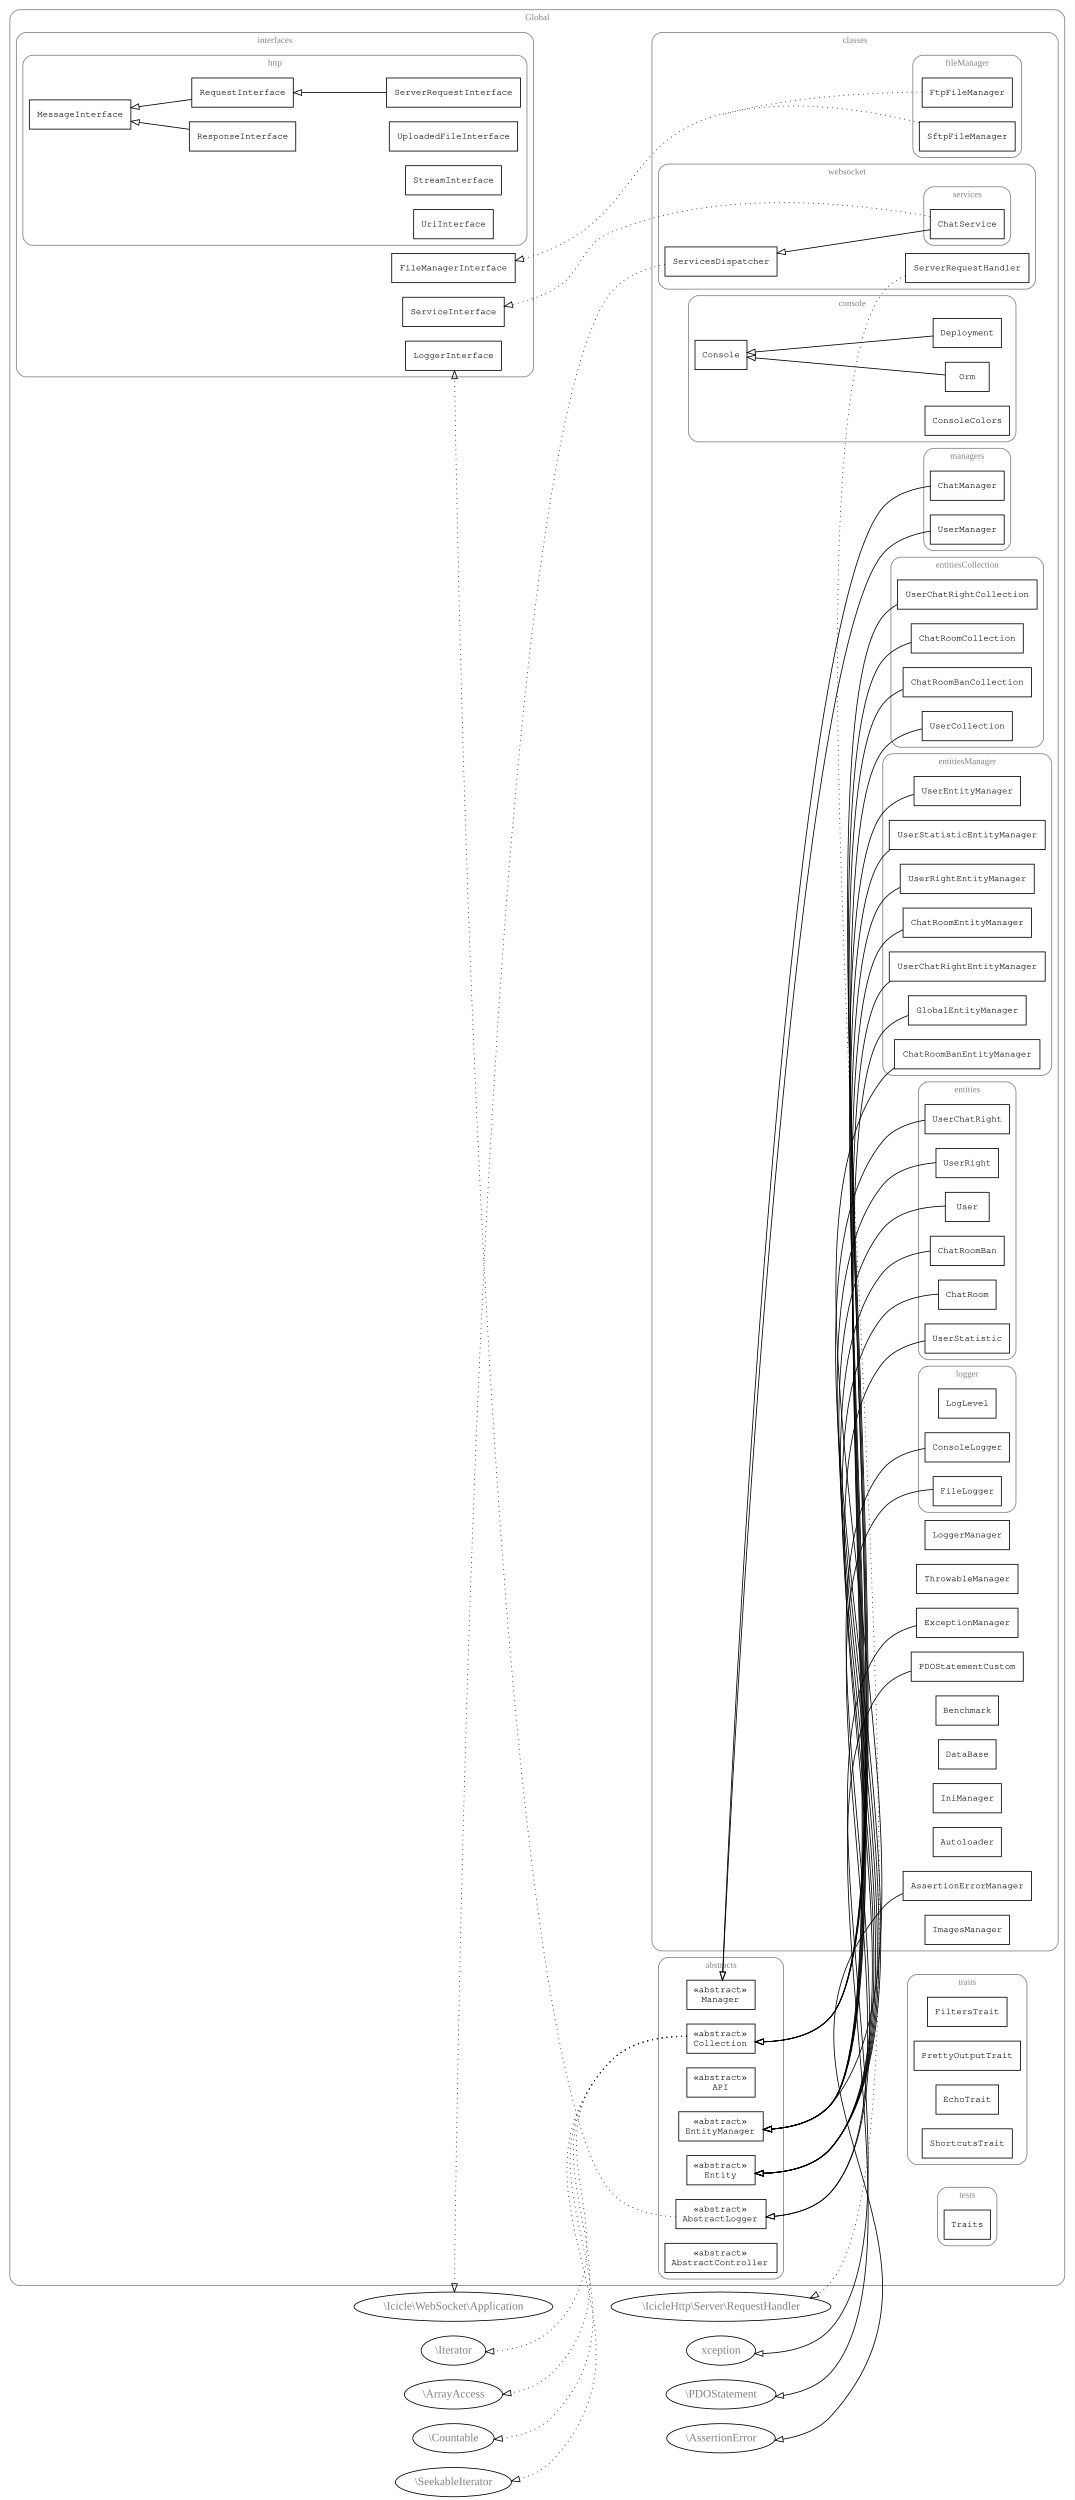
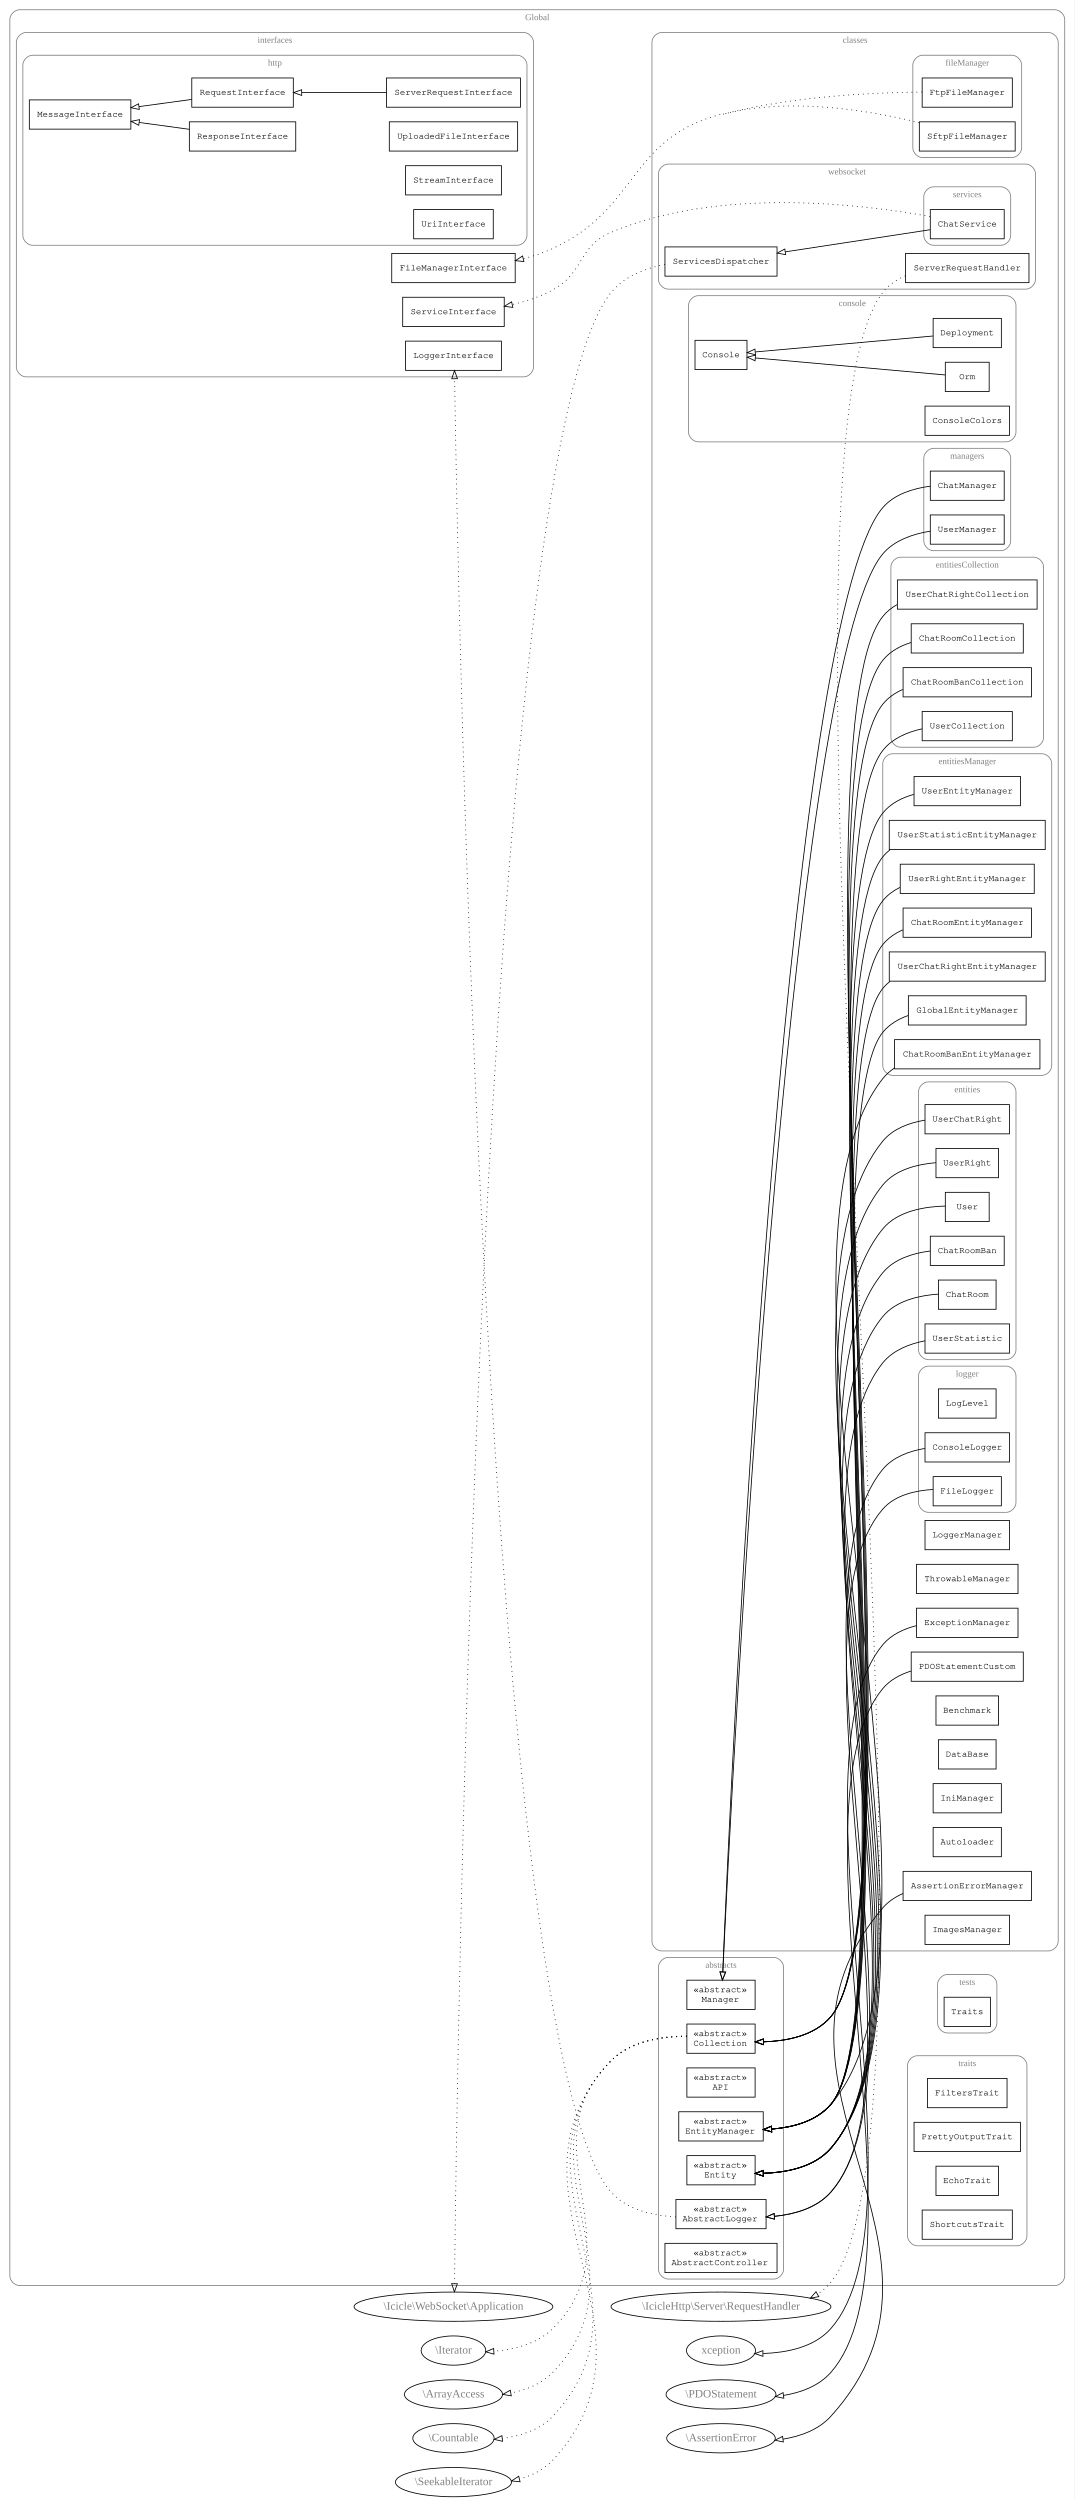
<svg xmlns="http://www.w3.org/2000/svg" width="1323pt" height="3078pt" viewBox="0.00 0.00 1322.75 3078.00">
  <g id="graph0" class="graph" transform="scale(1 1) rotate(0) translate(4 3074)">
    <polygon fill="white" stroke="none" points="-4,4 -4,-3074 1318.75,-3074 1318.75,4 -4,4" />
    <g id="clust1" class="cluster">
      <path fill="none" stroke="gray" d="M20,-260C20,-260 1294.75,-260 1294.75,-260 1300.75,-260 1306.75,-266 1306.75,-272 1306.75,-272 1306.75,-3050 1306.75,-3050 1306.75,-3056 1300.75,-3062 1294.75,-3062 1294.75,-3062 20,-3062 20,-3062 14,-3062 8,-3056 8,-3050 8,-3050 8,-272 8,-272 8,-266 14,-260 20,-260" />
      <text text-anchor="middle" x="657.377" y="-3049.2" font-family="Times New Roman,serif" font-size="11.00" fill="gray">Global</text>
    </g>
    <g id="clust2" class="cluster">
      <path fill="none" stroke="gray" d="M810.566,-672C810.566,-672 1286.75,-672 1286.75,-672 1292.75,-672 1298.75,-678 1298.75,-684 1298.75,-684 1298.75,-3022 1298.75,-3022 1298.75,-3028 1292.75,-3034 1286.75,-3034 1286.75,-3034 810.566,-3034 810.566,-3034 804.566,-3034 798.566,-3028 798.566,-3022 798.566,-3022 798.566,-684 798.566,-684 798.566,-678 804.566,-672 810.566,-672" />
      <text text-anchor="middle" x="1048.66" y="-3021.2" font-family="Times New Roman,serif" font-size="11.00" fill="gray">classes</text>
    </g>
    <g id="clust3" class="cluster">
      <path fill="none" stroke="gray" d="M1104.75,-2154C1104.75,-2154 1268.75,-2154 1268.75,-2154 1274.75,-2154 1280.75,-2160 1280.75,-2166 1280.75,-2166 1280.75,-2376 1280.75,-2376 1280.75,-2382 1274.75,-2388 1268.75,-2388 1268.75,-2388 1104.75,-2388 1104.75,-2388 1098.75,-2388 1092.75,-2382 1092.75,-2376 1092.75,-2376 1092.75,-2166 1092.75,-2166 1092.75,-2160 1098.75,-2154 1104.75,-2154" />
      <text text-anchor="middle" x="1186.75" y="-2375.2" font-family="Times New Roman,serif" font-size="11.00" fill="gray">entitiesCollection</text>
    </g>
    <g id="clust4" class="cluster">
      <path fill="none" stroke="gray" d="M1094.75,-1750C1094.75,-1750 1278.75,-1750 1278.75,-1750 1284.75,-1750 1290.75,-1756 1290.75,-1762 1290.75,-1762 1290.75,-2134 1290.75,-2134 1290.75,-2140 1284.75,-2146 1278.75,-2146 1278.75,-2146 1094.75,-2146 1094.75,-2146 1088.75,-2146 1082.75,-2140 1082.75,-2134 1082.75,-2134 1082.75,-1762 1082.75,-1762 1082.75,-1756 1088.75,-1750 1094.75,-1750" />
      <text text-anchor="middle" x="1186.75" y="-2133.2" font-family="Times New Roman,serif" font-size="11.00" fill="gray">entitiesManager</text>
    </g>
    <g id="clust5" class="cluster">
      <path fill="none" stroke="gray" d="M1138.75,-1400C1138.75,-1400 1234.75,-1400 1234.75,-1400 1240.75,-1400 1246.75,-1406 1246.75,-1412 1246.75,-1412 1246.75,-1730 1246.75,-1730 1246.75,-1736 1240.75,-1742 1234.75,-1742 1234.75,-1742 1138.75,-1742 1138.75,-1742 1132.75,-1742 1126.75,-1736 1126.75,-1730 1126.75,-1730 1126.75,-1412 1126.75,-1412 1126.75,-1406 1132.75,-1400 1138.75,-1400" />
      <text text-anchor="middle" x="1186.75" y="-1729.2" font-family="Times New Roman,serif" font-size="11.00" fill="gray">entities</text>
    </g>
    <g id="clust6" class="cluster">
      <path fill="none" stroke="gray" d="M1138.75,-1212C1138.75,-1212 1234.75,-1212 1234.75,-1212 1240.75,-1212 1246.75,-1218 1246.75,-1224 1246.75,-1224 1246.75,-1380 1246.75,-1380 1246.75,-1386 1240.75,-1392 1234.75,-1392 1234.75,-1392 1138.75,-1392 1138.75,-1392 1132.75,-1392 1126.75,-1386 1126.75,-1380 1126.75,-1380 1126.75,-1224 1126.75,-1224 1126.75,-1218 1132.75,-1212 1138.75,-1212" />
      <text text-anchor="middle" x="1186.75" y="-1379.2" font-family="Times New Roman,serif" font-size="11.00" fill="gray">logger</text>
    </g>
    <g id="clust7" class="cluster">
      <path fill="none" stroke="gray" d="M818.566,-2718C818.566,-2718 1258.75,-2718 1258.75,-2718 1264.75,-2718 1270.75,-2724 1270.75,-2730 1270.75,-2730 1270.75,-2860 1270.75,-2860 1270.75,-2866 1264.75,-2872 1258.75,-2872 1258.75,-2872 818.566,-2872 818.566,-2872 812.566,-2872 806.566,-2866 806.566,-2860 806.566,-2860 806.566,-2730 806.566,-2730 806.566,-2724 812.566,-2718 818.566,-2718" />
      <text text-anchor="middle" x="1038.66" y="-2859.2" font-family="Times New Roman,serif" font-size="11.00" fill="gray">websocket</text>
    </g>
    <g id="clust8" class="cluster">
      <path fill="none" stroke="gray" d="M1145.25,-2772C1145.25,-2772 1228.25,-2772 1228.25,-2772 1234.25,-2772 1240.25,-2778 1240.25,-2784 1240.25,-2784 1240.25,-2832 1240.25,-2832 1240.25,-2838 1234.25,-2844 1228.25,-2844 1228.25,-2844 1145.25,-2844 1145.25,-2844 1139.25,-2844 1133.25,-2838 1133.25,-2832 1133.25,-2832 1133.25,-2784 1133.25,-2784 1133.25,-2778 1139.25,-2772 1145.25,-2772" />
      <text text-anchor="middle" x="1186.75" y="-2831.2" font-family="Times New Roman,serif" font-size="11.00" fill="gray">services</text>
    </g>
+     <g id="clust9" class="cluster">
+       <path fill="none" stroke="gray" d="M855.566,-2530C855.566,-2530 1234.75,-2530 1234.75,-2530 1240.75,-2530 1246.75,-2536 1246.75,-2542 1246.75,-2542 1246.75,-2698 1246.75,-2698 1246.75,-2704 1240.75,-2710 1234.75,-2710 1234.75,-2710 855.566,-2710 855.566,-2710 849.566,-2710 843.566,-2704 843.566,-2698 843.566,-2698 843.566,-2542 843.566,-2542 843.566,-2536 849.566,-2530 855.566,-2530" />
+       <text text-anchor="middle" x="1045.16" y="-2697.2" font-family="Times New Roman,serif" font-size="11.00" fill="gray">console</text>
+     </g>
+     <g id="clust10" class="cluster">
+       <path fill="none" stroke="gray" d="M1131.75,-2880C1131.75,-2880 1241.75,-2880 1241.75,-2880 1247.75,-2880 1253.75,-2886 1253.75,-2892 1253.75,-2892 1253.75,-2994 1253.75,-2994 1253.75,-3000 1247.75,-3006 1241.75,-3006 1241.75,-3006 1131.75,-3006 1131.75,-3006 1125.75,-3006 1119.75,-3000 1119.75,-2994 1119.75,-2994 1119.75,-2892 1119.75,-2892 1119.75,-2886 1125.75,-2880 1131.75,-2880" />
+       <text text-anchor="middle" x="1186.75" y="-2993.2" font-family="Times New Roman,serif" font-size="11.00" fill="gray">fileManager</text>
+     </g>
    <g id="clust11" class="cluster">
      <path fill="none" stroke="gray" d="M1145.25,-2396C1145.25,-2396 1228.25,-2396 1228.25,-2396 1234.25,-2396 1240.25,-2402 1240.25,-2408 1240.25,-2408 1240.25,-2510 1240.25,-2510 1240.25,-2516 1234.25,-2522 1228.25,-2522 1228.25,-2522 1145.25,-2522 1145.25,-2522 1139.25,-2522 1133.25,-2516 1133.25,-2510 1133.25,-2510 1133.25,-2408 1133.25,-2408 1133.25,-2402 1139.25,-2396 1145.25,-2396" />
      <text text-anchor="middle" x="1186.75" y="-2509.2" font-family="Times New Roman,serif" font-size="11.00" fill="gray">managers</text>
    </g>
-     <g id="clust10" class="cluster">
-       <path fill="none" stroke="gray" d="M1131.75,-2880C1131.75,-2880 1241.75,-2880 1241.75,-2880 1247.75,-2880 1253.75,-2886 1253.75,-2892 1253.75,-2892 1253.75,-2994 1253.75,-2994 1253.75,-3000 1247.75,-3006 1241.75,-3006 1241.75,-3006 1131.75,-3006 1131.75,-3006 1125.75,-3006 1119.75,-3000 1119.75,-2994 1119.75,-2994 1119.75,-2892 1119.75,-2892 1119.75,-2886 1125.75,-2880 1131.75,-2880" />
-       <text text-anchor="middle" x="1186.75" y="-2993.2" font-family="Times New Roman,serif" font-size="11.00" fill="gray">fileManager</text>
-     </g>
-     <g id="clust9" class="cluster">
-       <path fill="none" stroke="gray" d="M855.566,-2530C855.566,-2530 1234.75,-2530 1234.75,-2530 1240.75,-2530 1246.75,-2536 1246.75,-2542 1246.75,-2542 1246.75,-2698 1246.75,-2698 1246.75,-2704 1240.75,-2710 1234.75,-2710 1234.75,-2710 855.566,-2710 855.566,-2710 849.566,-2710 843.566,-2704 843.566,-2698 843.566,-2698 843.566,-2542 843.566,-2542 843.566,-2536 849.566,-2530 855.566,-2530" />
-       <text text-anchor="middle" x="1045.16" y="-2697.2" font-family="Times New Roman,serif" font-size="11.00" fill="gray">console</text>
-     </g>
    <g id="clust12" class="cluster">
      <path fill="none" stroke="gray" d="M818.566,-268C818.566,-268 948.566,-268 948.566,-268 954.566,-268 960.566,-274 960.566,-280 960.566,-280 960.566,-652 960.566,-652 960.566,-658 954.566,-664 948.566,-664 948.566,-664 818.566,-664 818.566,-664 812.566,-664 806.566,-658 806.566,-652 806.566,-652 806.566,-280 806.566,-280 806.566,-274 812.566,-268 818.566,-268" />
      <text text-anchor="middle" x="883.566" y="-651.2" font-family="Times New Roman,serif" font-size="11.00" fill="gray">abstracts</text>
    </g>
    <g id="clust13" class="cluster">
      <path fill="none" stroke="gray" d="M28,-2610C28,-2610 640.689,-2610 640.689,-2610 646.689,-2610 652.689,-2616 652.689,-2622 652.689,-2622 652.689,-3022 652.689,-3022 652.689,-3028 646.689,-3034 640.689,-3034 640.689,-3034 28,-3034 28,-3034 22,-3034 16,-3028 16,-3022 16,-3022 16,-2622 16,-2622 16,-2616 22,-2610 28,-2610" />
      <text text-anchor="middle" x="334.345" y="-3021.2" font-family="Times New Roman,serif" font-size="11.00" fill="gray">interfaces</text>
    </g>
    <g id="clust14" class="cluster">
      <path fill="none" stroke="gray" d="M36,-2772C36,-2772 632.689,-2772 632.689,-2772 638.689,-2772 644.689,-2778 644.689,-2784 644.689,-2784 644.689,-2994 644.689,-2994 644.689,-3000 638.689,-3006 632.689,-3006 632.689,-3006 36,-3006 36,-3006 30,-3006 24,-3000 24,-2994 24,-2994 24,-2784 24,-2784 24,-2778 30,-2772 36,-2772" />
      <text text-anchor="middle" x="334.345" y="-2993.2" font-family="Times New Roman,serif" font-size="11.00" fill="gray">http</text>
    </g>
+     <g id="clust16" class="cluster">
+       <path fill="none" stroke="gray" d="M1162.25,-571C1162.25,-571 1211.25,-571 1211.25,-571 1217.25,-571 1223.25,-577 1223.25,-583 1223.25,-583 1223.25,-631 1223.25,-631 1223.25,-637 1217.25,-643 1211.25,-643 1211.25,-643 1162.25,-643 1162.25,-643 1156.25,-643 1150.25,-637 1150.25,-631 1150.25,-631 1150.25,-583 1150.25,-583 1150.25,-577 1156.25,-571 1162.25,-571" />
+       <text text-anchor="middle" x="1186.75" y="-630.2" font-family="Times New Roman,serif" font-size="11.00" fill="gray">tests</text>
+     </g>
    <g id="clust15" class="cluster">
-       <path fill="none" stroke="gray" d="M1125.25,-409C1125.25,-409 1248.25,-409 1248.25,-409 1254.25,-409 1260.25,-415 1260.25,-421 1260.25,-421 1260.25,-631 1260.25,-631 1260.25,-637 1254.25,-643 1248.25,-643 1248.25,-643 1125.25,-643 1125.25,-643 1119.25,-643 1113.25,-637 1113.25,-631 1113.25,-631 1113.25,-421 1113.25,-421 1113.25,-415 1119.25,-409 1125.25,-409" />
-       <text text-anchor="middle" x="1186.75" y="-630.2" font-family="Times New Roman,serif" font-size="11.00" fill="gray">traits</text>
-     </g>
-     <g id="clust16" class="cluster">
-       <path fill="none" stroke="gray" d="M1162.25,-309C1162.25,-309 1211.25,-309 1211.25,-309 1217.25,-309 1223.25,-315 1223.25,-321 1223.25,-321 1223.25,-369 1223.25,-369 1223.25,-375 1217.25,-381 1211.25,-381 1211.25,-381 1162.25,-381 1162.25,-381 1156.25,-381 1150.25,-375 1150.25,-369 1150.25,-369 1150.25,-321 1150.25,-321 1150.25,-315 1156.25,-309 1162.25,-309" />
-       <text text-anchor="middle" x="1186.75" y="-368.2" font-family="Times New Roman,serif" font-size="11.00" fill="gray">tests</text>
+       <path fill="none" stroke="gray" d="M1125.25,-309C1125.25,-309 1248.25,-309 1248.25,-309 1254.25,-309 1260.25,-315 1260.25,-321 1260.25,-321 1260.25,-531 1260.25,-531 1260.25,-537 1254.25,-543 1248.25,-543 1248.25,-543 1125.25,-543 1125.25,-543 1119.25,-543 1113.25,-537 1113.25,-531 1113.25,-531 1113.25,-321 1113.25,-321 1113.25,-315 1119.25,-309 1125.25,-309" />
+       <text text-anchor="middle" x="1186.75" y="-530.2" font-family="Times New Roman,serif" font-size="11.00" fill="gray">traits</text>
    </g>
    <g id="node1" class="node">
      <polygon fill="none" stroke="black" points="1272.75,-2360 1100.75,-2360 1100.75,-2324 1272.75,-2324 1272.75,-2360" />
      <text text-anchor="middle" x="1186.75" y="-2339.2" font-family="Courier,monospace" font-size="11.00">UserChatRightCollection</text>
    </g>
    <g id="node47" class="node">
      <polygon fill="none" stroke="black" points="925.566,-582 841.566,-582 841.566,-546 925.566,-546 925.566,-582" />
      <text text-anchor="start" x="849.566" y="-567.2" font-family="Courier,monospace" font-size="11.00">«abstract»</text>
      <text text-anchor="start" x="849.566" y="-555.2" font-family="Courier,monospace" font-size="11.00">Collection</text>
    </g>
    <g id="edge1" class="edge">
      <path fill="none" stroke="black" d="M1100.34,-2329.64C1093.65,-2325.85 1087.61,-2321.06 1082.75,-2315 962.855,-2165.44 1142.93,-737.032 1018.75,-591 998.875,-567.621 964.905,-560.958 936.119,-560.096" />
      <polygon fill="none" stroke="black" points="935.809,-556.594 925.783,-560.021 935.758,-563.594 935.809,-556.594" />
    </g>
    <g id="node2" class="node">
      <polygon fill="none" stroke="black" points="1255.75,-2306 1117.75,-2306 1117.75,-2270 1255.75,-2270 1255.75,-2306" />
      <text text-anchor="middle" x="1186.75" y="-2285.2" font-family="Courier,monospace" font-size="11.00">ChatRoomCollection</text>
    </g>
    <g id="edge4" class="edge">
      <path fill="none" stroke="black" d="M1117.64,-2282.98C1104.2,-2278.79 1091.55,-2271.96 1082.75,-2261 966.518,-2116.19 1139.13,-732.392 1018.75,-591 998.861,-567.633 964.891,-560.97 936.108,-560.105" />
      <polygon fill="none" stroke="black" points="935.8,-556.603 925.775,-560.029 935.748,-563.603 935.8,-556.603" />
    </g>
    <g id="node3" class="node">
      <polygon fill="none" stroke="black" points="1265.75,-2252 1107.75,-2252 1107.75,-2216 1265.75,-2216 1265.75,-2252" />
      <text text-anchor="middle" x="1186.75" y="-2231.2" font-family="Courier,monospace" font-size="11.00">ChatRoomBanCollection</text>
    </g>
    <g id="edge9" class="edge">
      <path fill="none" stroke="black" d="M1107.51,-2225.2C1097.97,-2221 1089.3,-2215.14 1082.75,-2207 970.181,-2066.94 1135.33,-727.753 1018.75,-591 998.846,-567.646 964.876,-560.983 936.097,-560.115" />
      <polygon fill="none" stroke="black" points="935.791,-556.612 925.765,-560.037 935.738,-563.612 935.791,-556.612" />
    </g>
    <g id="node4" class="node">
      <polygon fill="none" stroke="black" points="1242.25,-2198 1131.25,-2198 1131.25,-2162 1242.25,-2162 1242.25,-2198" />
      <text text-anchor="middle" x="1186.75" y="-2177.2" font-family="Courier,monospace" font-size="11.00">UserCollection</text>
    </g>
    <g id="edge21" class="edge">
      <path fill="none" stroke="black" d="M1131.22,-2176.67C1113.01,-2172.68 1094.41,-2164.89 1082.75,-2150 975.885,-2013.49 1131.32,-722.856 1018.75,-591 998.829,-567.66 964.859,-560.997 936.085,-560.125" />
      <polygon fill="none" stroke="black" points="935.781,-556.623 925.754,-560.046 935.727,-563.623 935.781,-556.623" />
    </g>
    <g id="node5" class="node">
      <polygon fill="none" stroke="black" points="1252.25,-2118 1121.25,-2118 1121.25,-2082 1252.25,-2082 1252.25,-2118" />
      <text text-anchor="middle" x="1186.75" y="-2097.2" font-family="Courier,monospace" font-size="11.00">UserEntityManager</text>
    </g>
    <g id="node43" class="node">
      <polygon fill="none" stroke="black" points="935.566,-474 831.566,-474 831.566,-438 935.566,-438 935.566,-474" />
      <text text-anchor="start" x="849.566" y="-459.2" font-family="Courier,monospace" font-size="11.00">«abstract»</text>
      <text text-anchor="start" x="839.566" y="-447.2" font-family="Courier,monospace" font-size="11.00">EntityManager</text>
    </g>
    <g id="edge2" class="edge">
      <path fill="none" stroke="black" d="M1121.12,-2095.98C1106.41,-2091.91 1092.31,-2084.88 1082.75,-2073 971.945,-1935.22 1133.5,-617.519 1018.75,-483 1001.12,-462.331 972.478,-454.738 946.172,-452.664" />
      <polygon fill="none" stroke="black" points="946.024,-449.151 935.852,-452.112 945.65,-456.141 946.024,-449.151" />
    </g>
    <g id="node6" class="node">
      <polygon fill="none" stroke="black" points="1282.75,-2064 1090.75,-2064 1090.75,-2028 1282.75,-2028 1282.75,-2064" />
      <text text-anchor="middle" x="1186.75" y="-2043.2" font-family="Courier,monospace" font-size="11.00">UserStatisticEntityManager</text>
    </g>
    <g id="edge7" class="edge">
      <path fill="none" stroke="black" d="M1091.73,-2027.84C1088.44,-2025.25 1085.42,-2022.31 1082.75,-2019 975.608,-1885.97 1129.7,-612.88 1018.75,-483 1001.11,-462.343 972.462,-454.752 946.159,-452.675" />
      <polygon fill="none" stroke="black" points="946.012,-449.163 935.839,-452.122 945.638,-456.153 946.012,-449.163" />
    </g>
    <g id="node7" class="node">
      <polygon fill="none" stroke="black" points="1269.25,-2010 1104.25,-2010 1104.25,-1974 1269.25,-1974 1269.25,-2010" />
      <text text-anchor="middle" x="1186.75" y="-1989.2" font-family="Courier,monospace" font-size="11.00">UserRightEntityManager</text>
    </g>
    <g id="edge13" class="edge">
      <path fill="none" stroke="black" d="M1103.79,-1981.42C1095.73,-1977.39 1088.44,-1972.05 1082.75,-1965 979.271,-1836.72 1125.9,-608.24 1018.75,-483 1001.09,-462.357 972.445,-454.766 946.145,-452.688" />
      <polygon fill="none" stroke="black" points="946,-449.175 935.826,-452.134 945.624,-456.165 946,-449.175" />
    </g>
    <g id="node8" class="node">
      <polygon fill="none" stroke="black" points="1265.75,-1956 1107.75,-1956 1107.75,-1920 1265.75,-1920 1265.75,-1956" />
      <text text-anchor="middle" x="1186.75" y="-1935.2" font-family="Courier,monospace" font-size="11.00">ChatRoomEntityManager</text>
    </g>
    <g id="edge15" class="edge">
      <path fill="none" stroke="black" d="M1107.55,-1929.17C1098,-1924.98 1089.32,-1919.12 1082.75,-1911 982.934,-1787.46 1122.1,-603.601 1018.75,-483 1001.08,-462.371 972.426,-454.782 946.129,-452.701" />
      <polygon fill="none" stroke="black" points="945.986,-449.188 935.812,-452.146 945.61,-456.178 945.986,-449.188" />
    </g>
    <g id="node9" class="node">
      <polygon fill="none" stroke="black" points="1282.75,-1902 1090.75,-1902 1090.75,-1866 1282.75,-1866 1282.75,-1902" />
      <text text-anchor="middle" x="1186.75" y="-1881.2" font-family="Courier,monospace" font-size="11.00">UserChatRightEntityManager</text>
    </g>
    <g id="edge20" class="edge">
      <path fill="none" stroke="black" d="M1091.75,-1865.83C1088.46,-1863.23 1085.43,-1860.3 1082.75,-1857 986.597,-1738.21 1118.3,-598.963 1018.75,-483 1001.06,-462.387 972.406,-454.799 946.113,-452.715" />
      <polygon fill="none" stroke="black" points="945.972,-449.203 935.797,-452.158 945.594,-456.192 945.972,-449.203" />
    </g>
    <g id="node10" class="node">
      <polygon fill="none" stroke="black" points="1259.25,-1848 1114.25,-1848 1114.25,-1812 1259.25,-1812 1259.25,-1848" />
      <text text-anchor="middle" x="1186.75" y="-1827.2" font-family="Courier,monospace" font-size="11.00">GlobalEntityManager</text>
    </g>
    <g id="edge34" class="edge">
      <path fill="none" stroke="black" d="M1114.03,-1823.69C1101.98,-1819.43 1090.79,-1812.91 1082.75,-1803 990.259,-1688.95 1114.51,-594.324 1018.75,-483 1001.04,-462.403 972.384,-454.818 946.095,-452.731" />
      <polygon fill="none" stroke="black" points="945.956,-449.218 935.781,-452.172 945.577,-456.208 945.956,-449.218" />
    </g>
    <g id="node11" class="node">
      <polygon fill="none" stroke="black" points="1276.25,-1794 1097.25,-1794 1097.25,-1758 1276.25,-1758 1276.25,-1794" />
      <text text-anchor="middle" x="1186.75" y="-1773.2" font-family="Courier,monospace" font-size="11.00">ChatRoomBanEntityManager</text>
    </g>
    <g id="edge35" class="edge">
      <path fill="none" stroke="black" d="M1097.04,-1758.96C1091.66,-1755.39 1086.8,-1751.11 1082.75,-1746 908.46,-1525.55 1202.24,-695.857 1018.75,-483 1001.02,-462.423 972.36,-454.84 946.074,-452.748" />
      <polygon fill="none" stroke="black" points="945.938,-449.236 935.763,-452.188 945.558,-456.226 945.938,-449.236" />
    </g>
    <g id="node12" class="node">
      <polygon fill="none" stroke="black" points="1238.75,-1714 1134.75,-1714 1134.75,-1678 1238.75,-1678 1238.75,-1714" />
      <text text-anchor="middle" x="1186.75" y="-1693.2" font-family="Courier,monospace" font-size="11.00">UserChatRight</text>
    </g>
    <g id="node42" class="node">
      <polygon fill="none" stroke="black" points="925.566,-420 841.566,-420 841.566,-384 925.566,-384 925.566,-420" />
      <text text-anchor="start" x="849.566" y="-405.2" font-family="Courier,monospace" font-size="11.00">«abstract»</text>
      <text text-anchor="start" x="863.066" y="-393.2" font-family="Courier,monospace" font-size="11.00">Entity</text>
    </g>
    <g id="edge3" class="edge">
      <path fill="none" stroke="black" d="M1134.65,-1694.85C1115.47,-1691.64 1095.3,-1684.41 1082.75,-1669 908.614,-1454.97 1199.01,-637.906 1018.75,-429 998.706,-405.765 964.738,-399.102 935.994,-398.203" />
      <polygon fill="none" stroke="black" points="935.707,-394.7 925.677,-398.112 935.646,-401.7 935.707,-394.7" />
    </g>
    <g id="node13" class="node">
      <polygon fill="none" stroke="black" points="1225.25,-1660 1148.25,-1660 1148.25,-1624 1225.25,-1624 1225.25,-1660" />
      <text text-anchor="middle" x="1186.75" y="-1639.2" font-family="Courier,monospace" font-size="11.00">UserRight</text>
    </g>
    <g id="edge14" class="edge">
      <path fill="none" stroke="black" d="M1148.03,-1642.49C1125.49,-1640.6 1098.29,-1634.05 1082.75,-1615 915.937,-1410.46 1191.41,-628.631 1018.75,-429 998.679,-405.789 964.711,-399.125 935.974,-398.22" />
      <polygon fill="none" stroke="black" points="935.691,-394.717 925.659,-398.127 935.628,-401.717 935.691,-394.717" />
    </g>
    <g id="node14" class="node">
      <polygon fill="none" stroke="black" points="1213.75,-1606 1159.75,-1606 1159.75,-1570 1213.75,-1570 1213.75,-1606" />
      <text text-anchor="middle" x="1186.75" y="-1585.2" font-family="Courier,monospace" font-size="11.00">User</text>
    </g>
    <g id="edge18" class="edge">
      <path fill="none" stroke="black" d="M1159.7,-1589.09C1135.7,-1588.53 1101.13,-1583.47 1082.75,-1561 923.259,-1365.95 1183.82,-619.357 1018.75,-429 998.649,-405.815 964.681,-399.15 935.952,-398.239" />
      <polygon fill="none" stroke="black" points="935.673,-394.736 925.641,-398.144 935.608,-401.736 935.673,-394.736" />
    </g>
    <g id="node15" class="node">
      <polygon fill="none" stroke="black" points="1232.25,-1552 1141.25,-1552 1141.25,-1516 1232.25,-1516 1232.25,-1552" />
      <text text-anchor="middle" x="1186.75" y="-1531.2" font-family="Courier,monospace" font-size="11.00">ChatRoomBan</text>
    </g>
    <g id="edge27" class="edge">
      <path fill="none" stroke="black" d="M1141.08,-1533.73C1120.14,-1531.1 1096.76,-1524.08 1082.75,-1507 930.581,-1321.44 1176.23,-610.084 1018.75,-429 998.617,-405.843 964.649,-399.178 935.928,-398.26" />
      <polygon fill="none" stroke="black" points="935.653,-394.757 925.62,-398.162 935.586,-401.757 935.653,-394.757" />
    </g>
    <g id="node16" class="node">
      <polygon fill="none" stroke="black" points="1222.25,-1498 1151.25,-1498 1151.25,-1462 1222.25,-1462 1222.25,-1498" />
      <text text-anchor="middle" x="1186.75" y="-1477.2" font-family="Courier,monospace" font-size="11.00">ChatRoom</text>
    </g>
    <g id="edge31" class="edge">
      <path fill="none" stroke="black" d="M1151.11,-1480.67C1128.04,-1479.1 1099.08,-1472.84 1082.75,-1453 937.901,-1276.93 1168.64,-600.812 1018.75,-429 998.581,-405.874 964.613,-399.21 935.902,-398.283" />
      <polygon fill="none" stroke="black" points="935.631,-394.78 925.597,-398.182 935.562,-401.78 935.631,-394.78" />
    </g>
    <g id="node17" class="node">
      <polygon fill="none" stroke="black" points="1238.75,-1444 1134.75,-1444 1134.75,-1408 1238.75,-1408 1238.75,-1444" />
      <text text-anchor="middle" x="1186.75" y="-1423.2" font-family="Courier,monospace" font-size="11.00">UserStatistic</text>
    </g>
    <g id="edge37" class="edge">
      <path fill="none" stroke="black" d="M1134.65,-1423.18C1115.46,-1419.4 1095.29,-1411.61 1082.75,-1396 947.886,-1228.1 1160.62,-591.027 1018.75,-429 998.538,-405.911 964.571,-399.246 935.871,-398.31" />
      <polygon fill="none" stroke="black" points="935.606,-394.808 925.57,-398.205 935.534,-401.807 935.606,-394.808" />
    </g>
    <g id="node18" class="node">
      <polygon fill="none" stroke="black" points="1222.25,-1364 1151.25,-1364 1151.25,-1328 1222.25,-1328 1222.25,-1364" />
      <text text-anchor="middle" x="1186.75" y="-1343.2" font-family="Courier,monospace" font-size="11.00">LogLevel</text>
    </g>
    <g id="node19" class="node">
      <polygon fill="none" stroke="black" points="1238.75,-1310 1134.75,-1310 1134.75,-1274 1238.75,-1274 1238.75,-1310" />
      <text text-anchor="middle" x="1186.75" y="-1289.2" font-family="Courier,monospace" font-size="11.00">ConsoleLogger</text>
    </g>
    <g id="node45" class="node">
      <polygon fill="none" stroke="black" points="939.066,-366 828.066,-366 828.066,-330 939.066,-330 939.066,-366" />
      <text text-anchor="start" x="849.566" y="-351.2" font-family="Courier,monospace" font-size="11.00">«abstract»</text>
      <text text-anchor="start" x="836.066" y="-339.2" font-family="Courier,monospace" font-size="11.00">AbstractLogger</text>
    </g>
    <g id="edge17" class="edge">
      <path fill="none" stroke="black" d="M1134.54,-1290.67C1115.46,-1287.43 1095.39,-1280.22 1082.75,-1265 956.062,-1112.46 1149.8,-523.811 1018.75,-375 1001.64,-355.564 974.775,-347.783 949.567,-345.256" />
      <polygon fill="none" stroke="black" points="949.502,-341.742 939.271,-344.494 948.986,-348.723 949.502,-341.742" />
    </g>
    <g id="node20" class="node">
      <polygon fill="none" stroke="black" points="1228.75,-1256 1144.75,-1256 1144.75,-1220 1228.75,-1220 1228.75,-1256" />
      <text text-anchor="middle" x="1186.75" y="-1235.2" font-family="Courier,monospace" font-size="11.00">FileLogger</text>
    </g>
    <g id="edge28" class="edge">
      <path fill="none" stroke="black" d="M1144.52,-1240.15C1122.9,-1238.91 1097.85,-1233.28 1082.75,-1216 959.426,-1074.86 1142.92,-515.403 1018.75,-375 1001.6,-355.6 974.729,-347.824 949.527,-345.292" />
      <polygon fill="none" stroke="black" points="949.467,-341.777 939.235,-344.527 948.948,-348.758 949.467,-341.777" />
    </g>
    <g id="node21" class="node">
      <polygon fill="none" stroke="black" points="1232.25,-2816 1141.25,-2816 1141.25,-2780 1232.25,-2780 1232.25,-2816" />
      <text text-anchor="middle" x="1186.75" y="-2795.2" font-family="Courier,monospace" font-size="11.00">ChatService</text>
    </g>
    <g id="node23" class="node">
      <polygon fill="none" stroke="black" points="952.566,-2770 814.566,-2770 814.566,-2734 952.566,-2734 952.566,-2770" />
      <text text-anchor="middle" x="883.566" y="-2749.2" font-family="Courier,monospace" font-size="11.00">ServicesDispatcher</text>
    </g>
    <g id="edge5" class="edge">
      <path fill="none" stroke="black" d="M1140.99,-2791.16C1094.07,-2784 1019.44,-2772.6 962.765,-2763.94" />
      <polygon fill="none" stroke="black" points="963.174,-2760.47 952.76,-2762.42 962.117,-2767.38 963.174,-2760.47" />
    </g>
    <g id="node56" class="node">
      <polygon fill="none" stroke="black" points="616.689,-2708 491.689,-2708 491.689,-2672 616.689,-2672 616.689,-2708" />
      <text text-anchor="middle" x="554.189" y="-2687.2" font-family="Courier,monospace" font-size="11.00">ServiceInterface</text>
    </g>
    <g id="edge6" class="edge">
      <path fill="none" stroke="black" stroke-dasharray="1,5" d="M1141,-2807.39C1059.22,-2822.36 881.787,-2844.5 748.378,-2788 706.995,-2770.47 715.844,-2738.5 676.378,-2717 661.188,-2708.72 643.612,-2702.98 626.639,-2699" />
      <polygon fill="none" stroke="black" points="627.253,-2695.55 616.738,-2696.86 625.769,-2702.4 627.253,-2695.55" />
    </g>
    <g id="node22" class="node">
      <polygon fill="none" stroke="black" points="1262.75,-2762 1110.75,-2762 1110.75,-2726 1262.75,-2726 1262.75,-2762" />
      <text text-anchor="middle" x="1186.75" y="-2741.2" font-family="Courier,monospace" font-size="11.00">ServerRequestHandler</text>
    </g>
    <g id="node71" class="node">
      <ellipse fill="none" stroke="black" cx="883.566" cy="-234" rx="135.376" ry="18" />
      <text text-anchor="middle" x="883.566" y="-230.3" font-family="Times New Roman,serif" font-size="14.00" fill="gray">\IcicleHttp\Server\RequestHandler</text>
    </g>
    <g id="edge30" class="edge">
      <path fill="none" stroke="black" stroke-dasharray="1,5" d="M1110.61,-2734.4C1099.79,-2729.83 1089.92,-2723.29 1082.75,-2714 916.494,-2498.33 1191.77,-474.285 1018.75,-264 1014.01,-258.234 1008.42,-253.429 1002.27,-249.436" />
      <polygon fill="none" stroke="black" points="1003.97,-246.379 993.546,-244.481 1000.51,-252.465 1003.97,-246.379" />
    </g>
    <g id="node72" class="node">
      <ellipse fill="none" stroke="black" cx="554.189" cy="-234" rx="122.379" ry="18" />
      <text text-anchor="middle" x="554.189" y="-230.3" font-family="Times New Roman,serif" font-size="14.00" fill="gray">\Icicle\WebSocket\Application</text>
    </g>
    <g id="edge33" class="edge">
      <path fill="none" stroke="black" stroke-dasharray="1,5" d="M814.398,-2748.46C789.957,-2743.59 764.488,-2733.67 748.378,-2714 584.823,-2514.33 558.264,-524.826 555.466,-262.497" />
      <polygon fill="none" stroke="black" points="558.964,-262.236 555.36,-252.273 551.964,-262.309 558.964,-262.236" />
    </g>
    <g id="node24" class="node">
      <polygon fill="none" stroke="black" points="1228.75,-2682 1144.75,-2682 1144.75,-2646 1228.75,-2646 1228.75,-2682" />
      <text text-anchor="middle" x="1186.75" y="-2661.2" font-family="Courier,monospace" font-size="11.00">Deployment</text>
    </g>
    <g id="node26" class="node">
      <polygon fill="none" stroke="black" points="915.566,-2655 851.566,-2655 851.566,-2619 915.566,-2619 915.566,-2655" />
      <text text-anchor="middle" x="883.566" y="-2634.2" font-family="Courier,monospace" font-size="11.00">Console</text>
    </g>
    <g id="edge8" class="edge">
      <path fill="none" stroke="black" d="M1144.51,-2660.3C1087.02,-2655.15 983.425,-2645.86 925.898,-2640.71" />
      <polygon fill="none" stroke="black" points="925.986,-2637.2 915.714,-2639.79 925.361,-2644.17 925.986,-2637.2" />
    </g>
    <g id="node25" class="node">
      <polygon fill="none" stroke="black" points="1213.75,-2628 1159.75,-2628 1159.75,-2592 1213.75,-2592 1213.75,-2628" />
      <text text-anchor="middle" x="1186.75" y="-2607.2" font-family="Courier,monospace" font-size="11.00">Orm</text>
    </g>
    <g id="edge10" class="edge">
      <path fill="none" stroke="black" d="M1159.55,-2612.35C1107.09,-2617.05 988.778,-2627.66 925.811,-2633.3" />
      <polygon fill="none" stroke="black" points="925.478,-2629.82 915.831,-2634.2 926.103,-2636.79 925.478,-2629.82" />
    </g>
    <g id="node27" class="node">
      <polygon fill="none" stroke="black" points="1238.75,-2574 1134.75,-2574 1134.75,-2538 1238.75,-2538 1238.75,-2574" />
      <text text-anchor="middle" x="1186.75" y="-2553.2" font-family="Courier,monospace" font-size="11.00">ConsoleColors</text>
    </g>
    <g id="node28" class="node">
      <polygon fill="none" stroke="black" points="1245.75,-2924 1127.75,-2924 1127.75,-2888 1245.75,-2888 1245.75,-2924" />
      <text text-anchor="middle" x="1186.75" y="-2903.2" font-family="Courier,monospace" font-size="11.00">SftpFileManager</text>
    </g>
    <g id="node57" class="node">
      <polygon fill="none" stroke="black" points="630.189,-2762 478.189,-2762 478.189,-2726 630.189,-2726 630.189,-2762" />
      <text text-anchor="middle" x="554.189" y="-2741.2" font-family="Courier,monospace" font-size="11.00">FileManagerInterface</text>
    </g>
    <g id="edge12" class="edge">
      <path fill="none" stroke="black" stroke-dasharray="1,5" d="M1127.56,-2922.97C1066.14,-2938.17 967,-2954.97 884.566,-2933" />
      <path fill="none" stroke="black" stroke-dasharray="1,5" d="M882.566,-2933C769.156,-2902.77 782.807,-2817.48 676.378,-2768 665.099,-2762.76 652.71,-2758.66 640.293,-2755.45" />
      <polygon fill="none" stroke="black" points="640.891,-2752 630.35,-2753.07 639.259,-2758.8 640.891,-2752" />
    </g>
    <g id="node29" class="node">
      <polygon fill="none" stroke="black" points="1242.25,-2978 1131.25,-2978 1131.25,-2942 1242.25,-2942 1242.25,-2978" />
      <text text-anchor="middle" x="1186.75" y="-2957.2" font-family="Courier,monospace" font-size="11.00">FtpFileManager</text>
    </g>
    <g id="edge32" class="edge">
      <path fill="none" stroke="black" stroke-dasharray="1,5" d="M1131.2,-2960.65C1070.11,-2960.12 968.649,-2955.41 884.566,-2933" />
    </g>
    <g id="node30" class="node">
      <polygon fill="none" stroke="black" points="1232.25,-2494 1141.25,-2494 1141.25,-2458 1232.25,-2458 1232.25,-2494" />
      <text text-anchor="middle" x="1186.75" y="-2473.2" font-family="Courier,monospace" font-size="11.00">ChatManager</text>
    </g>
    <g id="node46" class="node">
      <polygon fill="none" stroke="black" points="925.566,-636 841.566,-636 841.566,-600 925.566,-600 925.566,-636" />
      <text text-anchor="start" x="849.566" y="-621.2" font-family="Courier,monospace" font-size="11.00">«abstract»</text>
      <text text-anchor="start" x="859.566" y="-609.2" font-family="Courier,monospace" font-size="11.00">Manager</text>
    </g>
    <g id="edge16" class="edge">
      <path fill="none" stroke="black" d="M1141.17,-2475.4C1120.38,-2472.67 1097.11,-2465.67 1082.75,-2449 959.427,-2305.84 894.875,-865.907 885.707,-646.081" />
      <polygon fill="none" stroke="black" points="889.2,-645.85 885.29,-636.003 882.206,-646.14 889.2,-645.85" />
    </g>
    <g id="node31" class="node">
      <polygon fill="none" stroke="black" points="1232.25,-2440 1141.25,-2440 1141.25,-2404 1232.25,-2404 1232.25,-2440" />
      <text text-anchor="middle" x="1186.75" y="-2419.2" font-family="Courier,monospace" font-size="11.00">UserManager</text>
    </g>
    <g id="edge36" class="edge">
      <path fill="none" stroke="black" d="M1141.09,-2419.99C1120.28,-2416.64 1097.02,-2408.96 1082.75,-2392 965.11,-2252.13 895.993,-863.692 885.864,-646.509" />
      <polygon fill="none" stroke="black" points="889.348,-646.083 885.389,-636.255 882.356,-646.407 889.348,-646.083" />
    </g>
    <g id="node32" class="node">
      <polygon fill="none" stroke="black" points="1238.75,-1202 1134.75,-1202 1134.75,-1166 1238.75,-1166 1238.75,-1202" />
      <text text-anchor="middle" x="1186.75" y="-1181.2" font-family="Courier,monospace" font-size="11.00">LoggerManager</text>
    </g>
    <g id="node33" class="node">
      <polygon fill="none" stroke="black" points="1249.25,-1148 1124.25,-1148 1124.25,-1112 1249.25,-1112 1249.25,-1148" />
      <text text-anchor="middle" x="1186.75" y="-1127.2" font-family="Courier,monospace" font-size="11.00">ThrowableManager</text>
    </g>
    <g id="node34" class="node">
      <polygon fill="none" stroke="black" points="1249.25,-1094 1124.25,-1094 1124.25,-1058 1249.25,-1058 1249.25,-1094" />
      <text text-anchor="middle" x="1186.75" y="-1073.2" font-family="Courier,monospace" font-size="11.00">ExceptionManager</text>
    </g>
    <g id="node64" class="node">
      <ellipse fill="none" stroke="black" cx="883.566" cy="-180" rx="42.494" ry="18" />
      <text text-anchor="middle" x="883.566" y="-176.3" font-family="Times New Roman,serif" font-size="14.00" fill="gray">xception</text>
    </g>
    <g id="edge11" class="edge">
      <path fill="none" stroke="black" d="M1124.09,-1072.45C1108.43,-1068.51 1093.11,-1061.42 1082.75,-1049 962.564,-904.892 1143.06,-347.575 1018.75,-207 998.356,-183.931 964.225,-177.299 935.491,-176.374" />
      <polygon fill="none" stroke="black" points="935.219,-172.871 925.185,-176.271 935.149,-179.871 935.219,-172.871" />
    </g>
    <g id="node35" class="node">
      <polygon fill="none" stroke="black" points="1255.75,-1040 1117.75,-1040 1117.75,-1004 1255.75,-1004 1255.75,-1040" />
      <text text-anchor="middle" x="1186.75" y="-1019.2" font-family="Courier,monospace" font-size="11.00">PDOStatementCustom</text>
    </g>
    <g id="node65" class="node">
      <ellipse fill="none" stroke="black" cx="883.566" cy="-126" rx="67.688" ry="18" />
      <text text-anchor="middle" x="883.566" y="-122.3" font-family="Times New Roman,serif" font-size="14.00" fill="gray">\PDOStatement</text>
    </g>
    <g id="edge19" class="edge">
      <path fill="none" stroke="black" d="M1117.68,-1016.65C1104.32,-1012.46 1091.69,-1005.72 1082.75,-995 962.564,-850.892 1143.06,-293.575 1018.75,-153 1004.08,-136.405 982.299,-128.315 960.532,-124.738" />
      <polygon fill="none" stroke="black" points="960.936,-121.261 950.558,-123.397 960.003,-128.198 960.936,-121.261" />
    </g>
    <g id="node36" class="node">
      <polygon fill="none" stroke="black" points="1225.25,-986 1148.25,-986 1148.25,-950 1225.25,-950 1225.25,-986" />
      <text text-anchor="middle" x="1186.75" y="-965.2" font-family="Courier,monospace" font-size="11.00">Benchmark</text>
    </g>
    <g id="node37" class="node">
      <polygon fill="none" stroke="black" points="1222.25,-932 1151.25,-932 1151.25,-896 1222.25,-896 1222.25,-932" />
      <text text-anchor="middle" x="1186.75" y="-911.2" font-family="Courier,monospace" font-size="11.00">DataBase</text>
    </g>
    <g id="node38" class="node">
      <polygon fill="none" stroke="black" points="1228.75,-878 1144.75,-878 1144.75,-842 1228.75,-842 1228.75,-878" />
      <text text-anchor="middle" x="1186.75" y="-857.2" font-family="Courier,monospace" font-size="11.00">IniManager</text>
    </g>
    <g id="node39" class="node">
      <polygon fill="none" stroke="black" points="1228.75,-824 1144.75,-824 1144.75,-788 1228.75,-788 1228.75,-824" />
      <text text-anchor="middle" x="1186.75" y="-803.2" font-family="Courier,monospace" font-size="11.00">Autoloader</text>
    </g>
    <g id="node40" class="node">
      <polygon fill="none" stroke="black" points="1265.75,-770 1107.75,-770 1107.75,-734 1265.75,-734 1265.75,-770" />
      <text text-anchor="middle" x="1186.75" y="-749.2" font-family="Courier,monospace" font-size="11.00">AssertionErrorManager</text>
    </g>
    <g id="node70" class="node">
      <ellipse fill="none" stroke="black" cx="883.566" cy="-72" rx="66.888" ry="18" />
      <text text-anchor="middle" x="883.566" y="-68.3" font-family="Times New Roman,serif" font-size="14.00" fill="gray">\AssertionError</text>
    </g>
    <g id="edge29" class="edge">
      <path fill="none" stroke="black" d="M1107.71,-742.709C1098.2,-738.578 1089.49,-732.863 1082.75,-725 900.846,-512.571 1206.73,-306.083 1018.75,-99 1003.8,-82.521 981.822,-74.485 959.969,-70.921" />
      <polygon fill="none" stroke="black" points="960.337,-67.439 949.962,-69.584 959.41,-74.378 960.337,-67.439" />
    </g>
    <g id="node41" class="node">
      <polygon fill="none" stroke="black" points="1238.75,-716 1134.75,-716 1134.75,-680 1238.75,-680 1238.75,-716" />
      <text text-anchor="middle" x="1186.75" y="-695.2" font-family="Courier,monospace" font-size="11.00">ImagesManager</text>
    </g>
    <g id="node44" class="node">
      <polygon fill="none" stroke="black" points="925.566,-528 841.566,-528 841.566,-492 925.566,-492 925.566,-528" />
      <text text-anchor="start" x="849.566" y="-513.2" font-family="Courier,monospace" font-size="11.00">«abstract»</text>
      <text text-anchor="start" x="873.066" y="-501.2" font-family="Courier,monospace" font-size="11.00">API</text>
    </g>
    <g id="node58" class="node">
      <polygon fill="none" stroke="black" points="613.189,-2654 495.189,-2654 495.189,-2618 613.189,-2618 613.189,-2654" />
      <text text-anchor="middle" x="554.189" y="-2633.2" font-family="Courier,monospace" font-size="11.00">LoggerInterface</text>
    </g>
    <g id="edge22" class="edge">
      <path fill="none" stroke="black" stroke-dasharray="1,5" d="M827.98,-344.599C800.097,-345.996 768.001,-353.017 748.378,-375 592.061,-550.117 559.358,-2358.85 555.589,-2607.68" />
      <polygon fill="none" stroke="black" points="552.089,-2607.68 555.44,-2617.73 559.088,-2607.79 552.089,-2607.68" />
    </g>
    <g id="node66" class="node">
      <ellipse fill="none" stroke="black" cx="554.189" cy="-180" rx="39.794" ry="18" />
      <text text-anchor="middle" x="554.189" y="-176.3" font-family="Times New Roman,serif" font-size="14.00" fill="gray">\Iterator</text>
    </g>
    <g id="edge23" class="edge">
      <path fill="none" stroke="black" stroke-dasharray="1,5" d="M841.371,-566.793C811.633,-566.464 772.602,-560.833 748.378,-537 641.37,-431.718 782.293,-313.382 676.378,-207 657.598,-188.137 628.737,-181.189 603.891,-179.051" />
      <polygon fill="none" stroke="black" points="604.087,-175.556 593.887,-178.422 603.648,-182.543 604.087,-175.556" />
    </g>
    <g id="node67" class="node">
      <ellipse fill="none" stroke="black" cx="554.189" cy="-126" rx="60.389" ry="18" />
      <text text-anchor="middle" x="554.189" y="-122.3" font-family="Times New Roman,serif" font-size="14.00" fill="gray">\ArrayAccess</text>
    </g>
    <g id="edge24" class="edge">
      <path fill="none" stroke="black" stroke-dasharray="1,5" d="M841.477,-567.002C811.594,-566.816 772.331,-561.271 748.378,-537 626.409,-413.409 797.064,-277.844 676.378,-153 662.855,-139.011 643.801,-131.53 624.798,-127.707" />
      <polygon fill="none" stroke="black" points="625.34,-124.249 614.895,-126.026 624.169,-131.15 625.34,-124.249" />
    </g>
    <g id="node68" class="node">
      <ellipse fill="none" stroke="black" cx="554.189" cy="-72" rx="50.091" ry="18" />
      <text text-anchor="middle" x="554.189" y="-68.3" font-family="Times New Roman,serif" font-size="14.00" fill="gray">\Countable</text>
    </g>
    <g id="edge25" class="edge">
      <path fill="none" stroke="black" stroke-dasharray="1,5" d="M841.319,-567.157C811.354,-567.051 772.058,-561.538 748.378,-537 611.388,-395.039 811.895,-242.368 676.378,-99 660.52,-82.223 636.72,-74.758 614.399,-71.75" />
      <polygon fill="none" stroke="black" points="614.598,-68.251 604.281,-70.664 613.851,-75.211 614.598,-68.251" />
    </g>
    <g id="node69" class="node">
      <ellipse fill="none" stroke="black" cx="554.189" cy="-18" rx="71.487" ry="18" />
      <text text-anchor="middle" x="554.189" y="-14.3" font-family="Times New Roman,serif" font-size="14.00" fill="gray">\SeekableIterator</text>
    </g>
    <g id="edge26" class="edge">
      <path fill="none" stroke="black" stroke-dasharray="1,5" d="M841.506,-567.277C811.437,-567.271 771.922,-561.832 748.378,-537 596.326,-376.628 826.766,-206.934 676.378,-45 665.609,-33.404 651.049,-26.238 635.759,-21.916" />
      <polygon fill="none" stroke="black" points="636.18,-18.417 625.638,-19.468 634.534,-25.221 636.18,-18.417" />
    </g>
    <g id="node48" class="node">
      <polygon fill="none" stroke="black" points="952.566,-312 814.566,-312 814.566,-276 952.566,-276 952.566,-312" />
      <text text-anchor="start" x="849.566" y="-297.2" font-family="Courier,monospace" font-size="11.00">«abstract»</text>
      <text text-anchor="start" x="822.566" y="-285.2" font-family="Courier,monospace" font-size="11.00">AbstractController</text>
    </g>
    <g id="node49" class="node">
      <polygon fill="none" stroke="black" points="636.689,-2978 471.689,-2978 471.689,-2942 636.689,-2942 636.689,-2978" />
      <text text-anchor="middle" x="554.189" y="-2957.2" font-family="Courier,monospace" font-size="11.00">ServerRequestInterface</text>
    </g>
    <g id="node50" class="node">
      <polygon fill="none" stroke="black" points="357,-2978 232,-2978 232,-2942 357,-2942 357,-2978" />
      <text text-anchor="middle" x="294.5" y="-2957.2" font-family="Courier,monospace" font-size="11.00">RequestInterface</text>
    </g>
    <g id="edge38" class="edge">
      <path fill="none" stroke="black" d="M471.655,-2960C438.259,-2960 399.939,-2960 367.586,-2960" />
      <polygon fill="none" stroke="black" points="367.305,-2956.5 357.305,-2960 367.305,-2963.5 367.305,-2956.5" />
    </g>
    <g id="node55" class="node">
      <polygon fill="none" stroke="black" points="157,-2951 32,-2951 32,-2915 157,-2915 157,-2951" />
      <text text-anchor="middle" x="94.5" y="-2930.2" font-family="Courier,monospace" font-size="11.00">MessageInterface</text>
    </g>
    <g id="edge39" class="edge">
      <path fill="none" stroke="black" d="M231.937,-2951.61C211.357,-2948.8 188.245,-2945.65 166.975,-2942.75" />
      <polygon fill="none" stroke="black" points="167.406,-2939.27 157.025,-2941.39 166.46,-2946.21 167.406,-2939.27" />
    </g>
    <g id="node51" class="node">
      <polygon fill="none" stroke="black" points="360,-2924 229,-2924 229,-2888 360,-2888 360,-2924" />
      <text text-anchor="middle" x="294.5" y="-2903.2" font-family="Courier,monospace" font-size="11.00">ResponseInterface</text>
    </g>
    <g id="edge40" class="edge">
      <path fill="none" stroke="black" d="M228.941,-2914.8C209.247,-2917.49 187.475,-2920.46 167.33,-2923.2" />
      <polygon fill="none" stroke="black" points="166.712,-2919.76 157.277,-2924.58 167.658,-2926.69 166.712,-2919.76" />
    </g>
    <g id="node52" class="node">
      <polygon fill="none" stroke="black" points="633.189,-2924 475.189,-2924 475.189,-2888 633.189,-2888 633.189,-2924" />
      <text text-anchor="middle" x="554.189" y="-2903.2" font-family="Courier,monospace" font-size="11.00">UploadedFileInterface</text>
    </g>
    <g id="node53" class="node">
      <polygon fill="none" stroke="black" points="613.189,-2870 495.189,-2870 495.189,-2834 613.189,-2834 613.189,-2870" />
      <text text-anchor="middle" x="554.189" y="-2849.2" font-family="Courier,monospace" font-size="11.00">StreamInterface</text>
    </g>
    <g id="node54" class="node">
      <polygon fill="none" stroke="black" points="603.189,-2816 505.189,-2816 505.189,-2780 603.189,-2780 603.189,-2816" />
      <text text-anchor="middle" x="554.189" y="-2795.2" font-family="Courier,monospace" font-size="11.00">UriInterface</text>
    </g>
    <g id="node59" class="node">
-       <polygon fill="none" stroke="black" points="1235.75,-615 1137.75,-615 1137.75,-579 1235.75,-579 1235.75,-615" />
-       <text text-anchor="middle" x="1186.75" y="-594.2" font-family="Courier,monospace" font-size="11.00">FiltersTrait</text>
+       <polygon fill="none" stroke="black" points="1235.75,-515 1137.75,-515 1137.75,-479 1235.75,-479 1235.75,-515" />
+       <text text-anchor="middle" x="1186.75" y="-494.2" font-family="Courier,monospace" font-size="11.00">FiltersTrait</text>
    </g>
    <g id="node60" class="node">
-       <polygon fill="none" stroke="black" points="1252.25,-561 1121.25,-561 1121.25,-525 1252.25,-525 1252.25,-561" />
-       <text text-anchor="middle" x="1186.75" y="-540.2" font-family="Courier,monospace" font-size="11.00">PrettyOutputTrait</text>
+       <polygon fill="none" stroke="black" points="1252.25,-461 1121.25,-461 1121.25,-425 1252.25,-425 1252.25,-461" />
+       <text text-anchor="middle" x="1186.75" y="-440.2" font-family="Courier,monospace" font-size="11.00">PrettyOutputTrait</text>
    </g>
    <g id="node61" class="node">
-       <polygon fill="none" stroke="black" points="1225.25,-507 1148.25,-507 1148.25,-471 1225.25,-471 1225.25,-507" />
-       <text text-anchor="middle" x="1186.75" y="-486.2" font-family="Courier,monospace" font-size="11.00">EchoTrait</text>
+       <polygon fill="none" stroke="black" points="1225.25,-407 1148.25,-407 1148.25,-371 1225.25,-371 1225.25,-407" />
+       <text text-anchor="middle" x="1186.75" y="-386.2" font-family="Courier,monospace" font-size="11.00">EchoTrait</text>
    </g>
    <g id="node62" class="node">
-       <polygon fill="none" stroke="black" points="1242.25,-453 1131.25,-453 1131.25,-417 1242.25,-417 1242.25,-453" />
-       <text text-anchor="middle" x="1186.75" y="-432.2" font-family="Courier,monospace" font-size="11.00">ShortcutsTrait</text>
+       <polygon fill="none" stroke="black" points="1242.25,-353 1131.25,-353 1131.25,-317 1242.25,-317 1242.25,-353" />
+       <text text-anchor="middle" x="1186.75" y="-332.2" font-family="Courier,monospace" font-size="11.00">ShortcutsTrait</text>
    </g>
    <g id="node63" class="node">
-       <polygon fill="none" stroke="black" points="1215.25,-353 1158.25,-353 1158.25,-317 1215.25,-317 1215.25,-353" />
-       <text text-anchor="middle" x="1186.75" y="-332.2" font-family="Courier,monospace" font-size="11.00">Traits</text>
+       <polygon fill="none" stroke="black" points="1215.25,-615 1158.25,-615 1158.25,-579 1215.25,-579 1215.25,-615" />
+       <text text-anchor="middle" x="1186.75" y="-594.2" font-family="Courier,monospace" font-size="11.00">Traits</text>
    </g>
  </g>
</svg>
